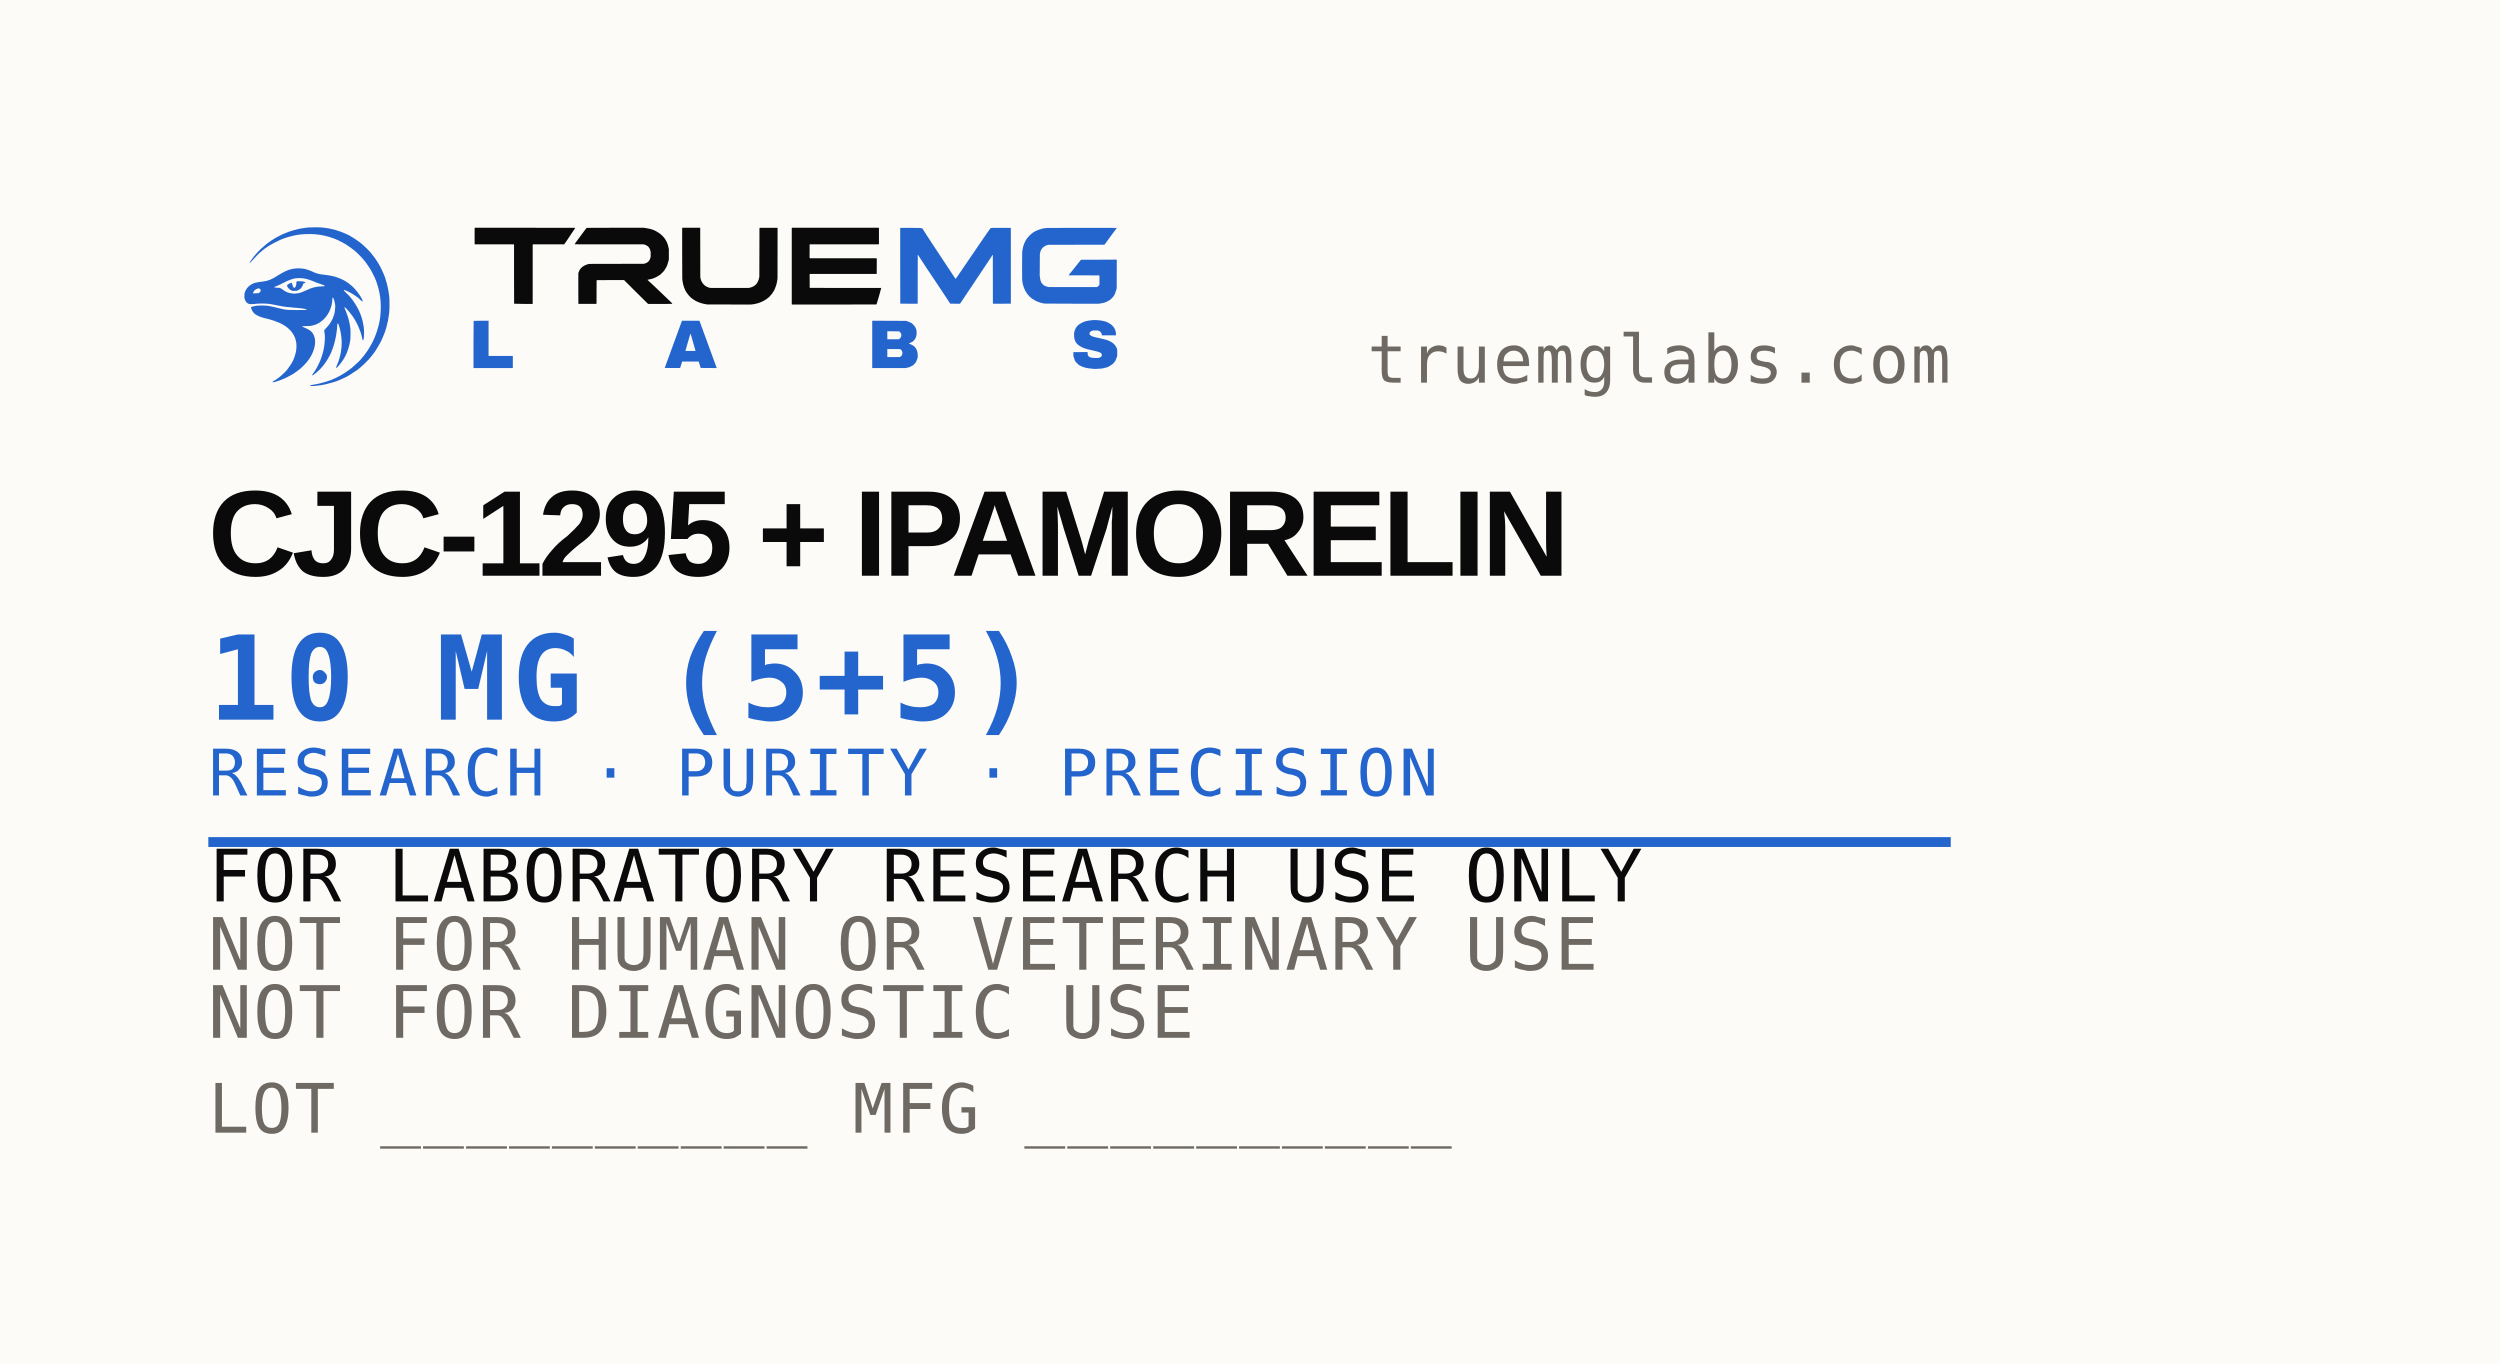
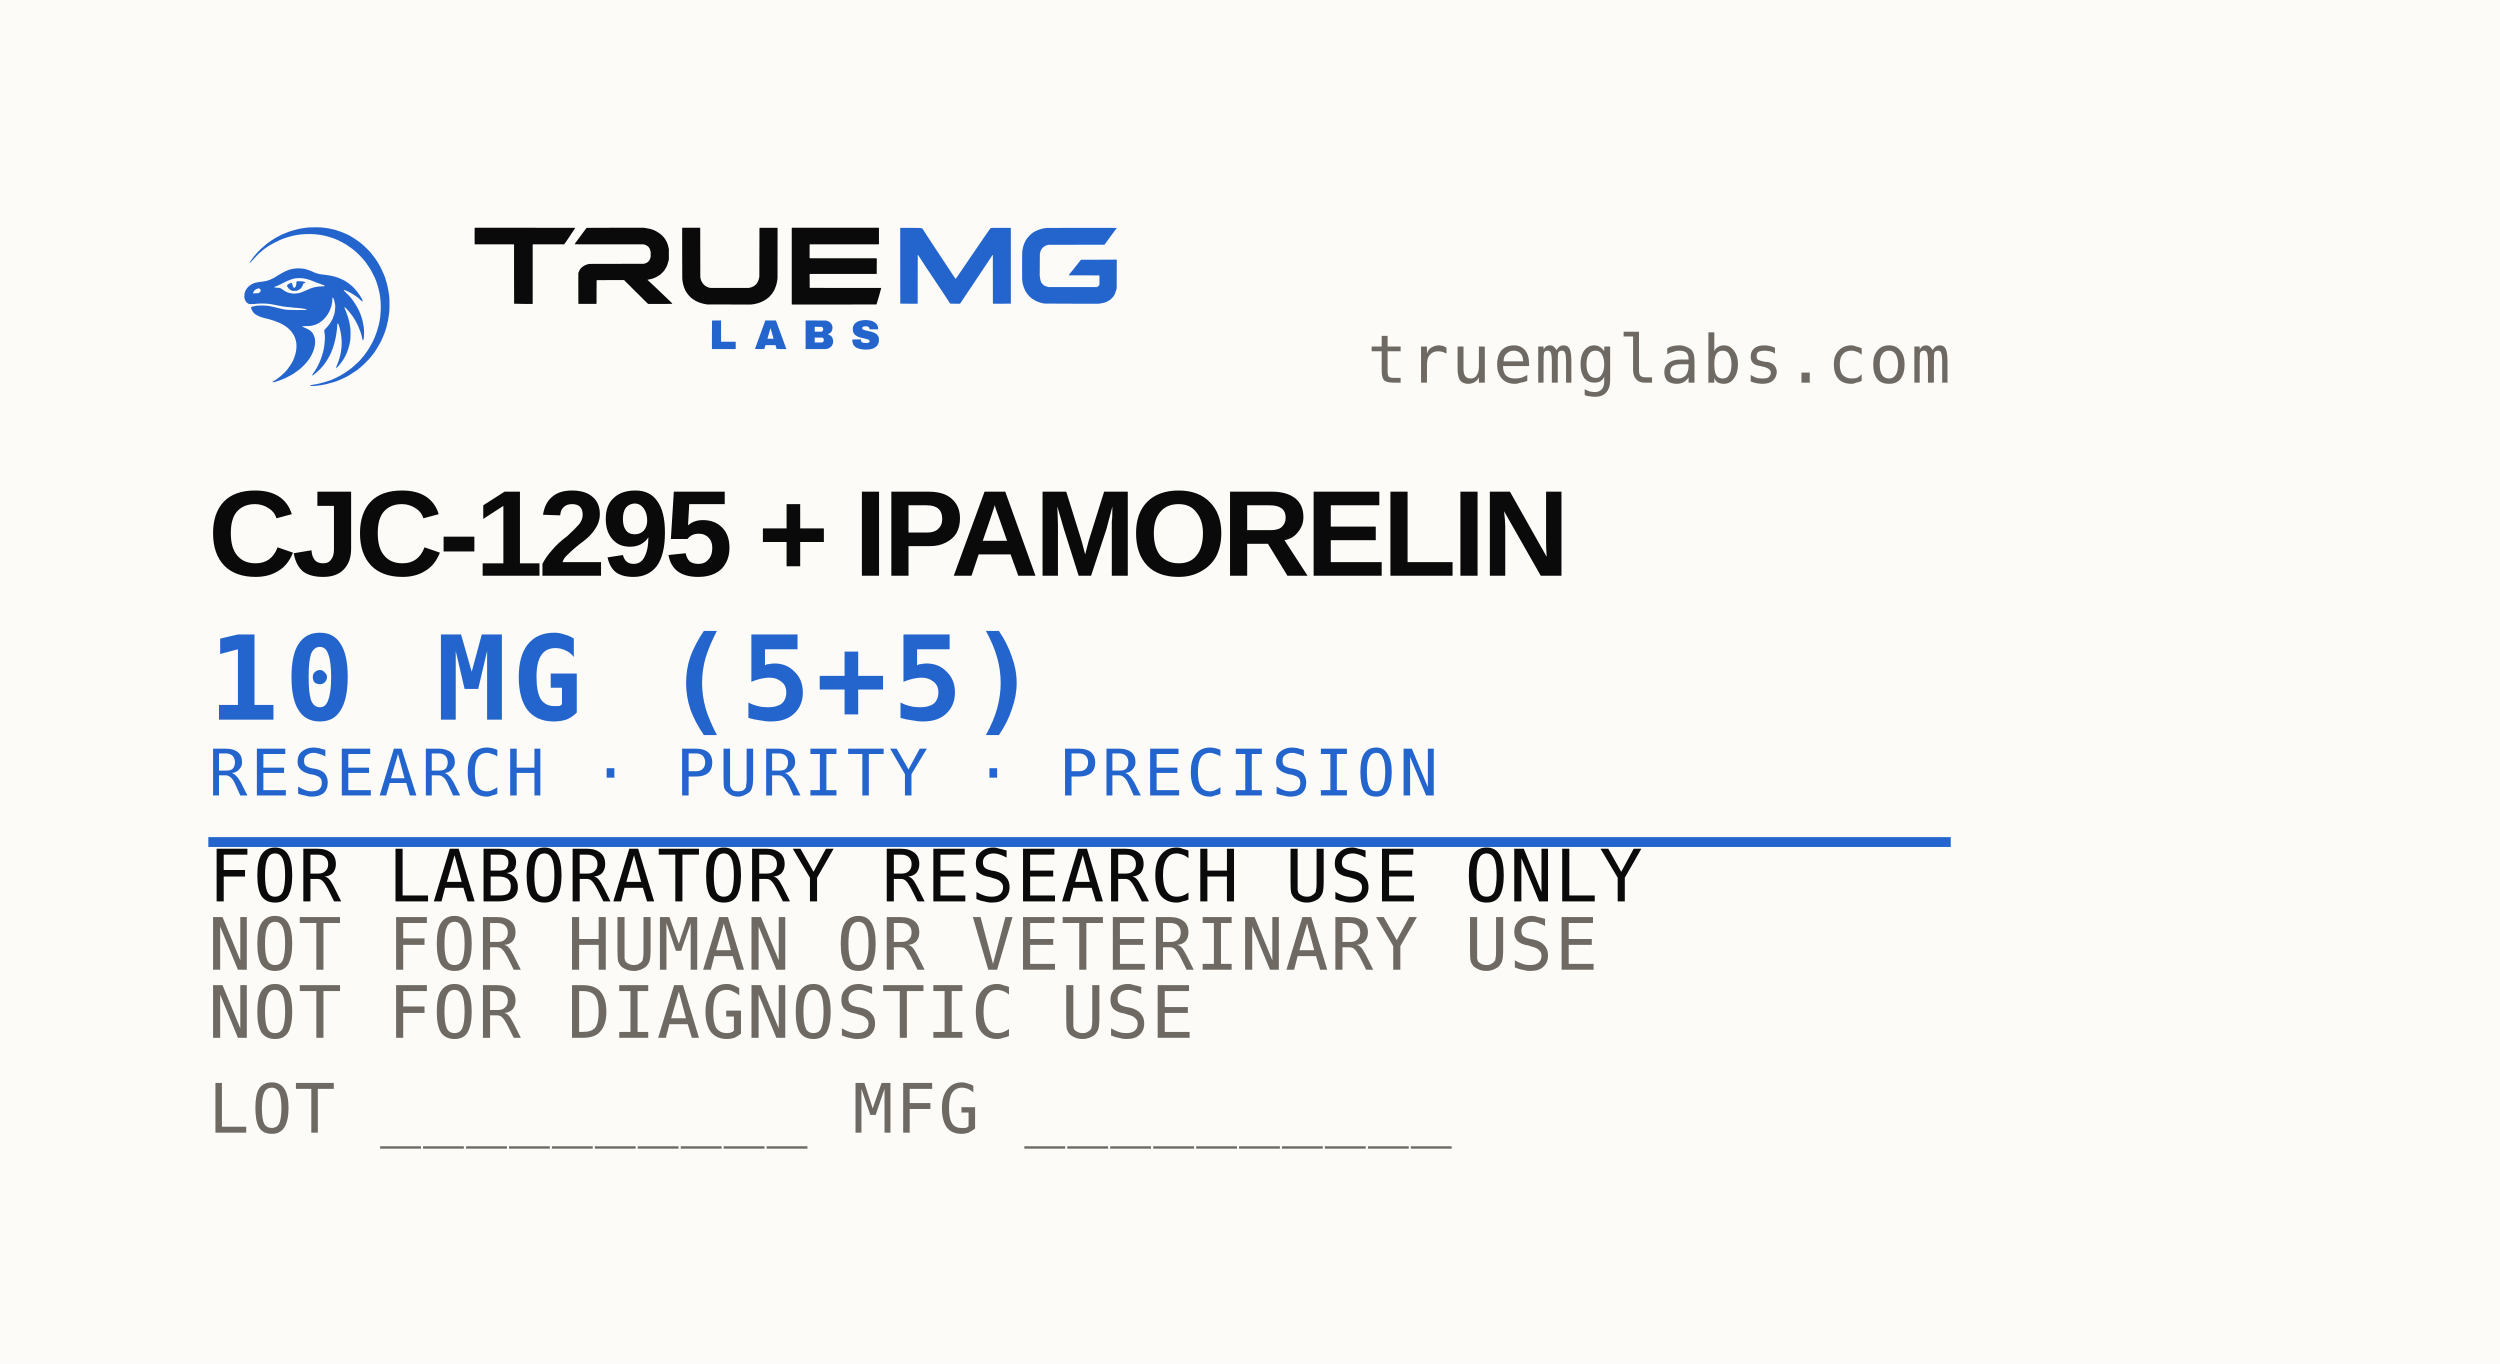
<svg xmlns="http://www.w3.org/2000/svg" width="66.0mm" height="36.0mm" viewBox="0 0 66.0 36.0">
  <rect x="0" y="0" width="66.0" height="36.0" fill="#FCFBF8" />
  <g transform="translate(5.500,5.300) scale(0.0035)">
    <g transform="translate(0,1600) scale(0.025,-0.025)" fill="#2365CD" stroke="none">
      <path d="M30400 55957 c-297 -16 -720 -59 -940 -94 -220 -35 -598 -91 -840 -124 -768 -105 -982 -149 -2060 -419 -187 -47 -520 -130 -740 -184 -821 -204 -2477 -801 -3440 -1242 -528 -241 -1624 -809 -2100 -1086 -590 -345 -2063 -1335 -2434 -1636 -184 -150 -429 -344 -546 -432 -225 -171 -418 -340 -1592 -1400 -171 -154 -354 -346 -408 -427 -53 -81 -151 -178 -217 -217 -65 -39 -332 -323 -591 -631 -260 -307 -536 -632 -615 -722 -79 -90 -204 -252 -278 -361 -74 -110 -192 -263 -262 -340 -114 -126 -263 -343 -696 -1013 -216 -334 -206 -561 14 -319 54 61 220 236 368 390 148 154 351 382 453 506 583 717 1913 2044 2524 2520 187 146 376 305 420 354 124 139 986 773 1403 1033 152 95 430 269 617 387 719 454 2073 1166 2860 1505 308 133 603 269 657 303 136 88 871 359 1323 488 209 60 422 131 472 159 51 28 280 93 509 144 229 52 529 139 668 194 138 54 485 138 771 186 286 48 664 121 840 162 176 41 500 94 720 119 220 24 553 61 740 82 1195 135 2877 157 4140 55 2107 -171 3829 -563 6000 -1368 547 -203 1543 -682 2440 -1172 805 -441 925 -512 1273 -757 172 -121 406 -279 520 -351 314 -199 918 -640 1261 -920 168 -138 414 -333 546 -433 671 -512 2476 -2380 3072 -3178 171 -230 399 -535 507 -678 203 -270 597 -862 1144 -1720 301 -472 1075 -1973 1331 -2582 244 -582 288 -689 440 -1078 157 -402 526 -1548 526 -1634 0 -25 63 -271 139 -546 425 -1525 659 -3281 692 -5200 24 -1413 -143 -3550 -352 -4500 -43 -198 -116 -563 -160 -812 -45 -249 -115 -537 -156 -640 -40 -103 -95 -296 -122 -428 -70 -351 -400 -1420 -556 -1800 -45 -110 -126 -335 -179 -500 -303 -935 -1266 -2951 -1690 -3540 -48 -66 -136 -217 -195 -335 -59 -118 -223 -384 -363 -590 -141 -206 -291 -442 -333 -525 -80 -157 -865 -1223 -1119 -1521 -80 -93 -265 -302 -411 -463 -146 -160 -293 -345 -327 -409 -114 -218 -2195 -2185 -2830 -2676 -482 -373 -1297 -962 -1638 -1185 -187 -123 -392 -257 -455 -299 -933 -620 -1772 -1089 -2765 -1547 -1211 -558 -1273 -583 -2220 -892 -165 -54 -462 -153 -659 -220 -404 -137 -1597 -460 -1841 -499 -88 -14 -268 -60 -400 -101 -132 -42 -497 -113 -811 -159 -315 -46 -711 -117 -880 -159 -170 -41 -410 -95 -534 -119 -231 -46 -397 -133 -347 -183 95 -94 798 -124 1312 -56 165 22 480 57 700 78 872 82 1752 214 2260 340 209 52 470 107 580 122 229 33 1212 293 1670 443 170 56 494 152 720 213 225 62 554 167 730 234 812 310 1131 440 1222 499 54 35 216 108 361 162 314 117 1446 662 1757 846 121 71 355 207 520 301 366 210 1934 1241 2396 1576 184 134 481 371 660 526 178 155 414 350 524 433 303 227 1686 1577 2220 2165 530 584 702 788 1026 1220 124 165 288 365 363 445 76 80 195 237 265 348 69 111 214 324 322 474 107 150 267 390 356 533 591 958 912 1505 1022 1741 70 149 190 374 268 501 77 128 192 355 255 505 63 150 272 615 464 1033 191 418 388 895 437 1060 48 165 128 376 176 469 47 93 114 299 147 457 34 159 105 389 159 511 54 123 134 394 178 603 44 209 133 578 197 820 205 766 368 1607 466 2396 53 420 127 980 164 1244 103 719 104 3773 2 4678 -40 351 -80 651 -89 666 -10 15 -53 304 -97 642 -44 338 -123 794 -176 1014 -53 220 -110 499 -126 620 -35 263 -450 1784 -595 2180 -56 154 -103 326 -103 383 -1 57 -46 192 -102 300 -55 108 -130 296 -165 417 -36 121 -106 301 -157 400 -51 99 -137 297 -190 440 -127 339 -665 1495 -792 1700 -54 88 -134 241 -177 340 -180 415 -1143 1960 -1598 2567 -399 531 -784 1023 -1271 1625 -285 353 -1603 1669 -2131 2128 -215 187 -483 422 -594 522 -112 101 -303 252 -424 337 -121 85 -274 203 -340 262 -268 241 -2259 1538 -2760 1799 -154 81 -352 185 -440 232 -251 134 -937 448 -980 448 -21 0 -151 53 -289 119 -523 248 -1616 649 -2243 823 -194 54 -383 113 -420 133 -38 19 -212 65 -388 103 -176 37 -574 130 -885 205 -311 75 -689 154 -840 175 -151 22 -572 84 -935 139 -363 54 -912 118 -1220 141 -624 46 -2827 46 -3660 -1z" />
      <path d="M26520 43595 c-1503 -101 -2804 -534 -4460 -1485 -714 -409 -983 -571 -1100 -661 -55 -43 -163 -110 -240 -149 -77 -40 -201 -119 -276 -176 -252 -192 -912 -540 -1832 -966 -362 -168 -1371 -434 -1832 -483 -220 -24 -849 -105 -1397 -181 -1084 -151 -1615 -302 -2108 -598 -124 -75 -244 -136 -267 -136 -23 0 -123 -62 -222 -138 -99 -75 -243 -170 -319 -210 -194 -101 -835 -791 -958 -1032 -57 -110 -148 -261 -204 -335 -55 -74 -113 -191 -127 -260 -15 -69 -77 -242 -139 -385 -93 -215 -119 -350 -150 -780 -62 -878 26 -1314 388 -1935 234 -401 636 -717 1052 -828 273 -73 1001 -73 1501 0 1439 208 4011 182 5050 -52 99 -22 459 -87 800 -145 341 -57 728 -138 860 -179 132 -41 510 -114 840 -162 330 -47 780 -129 1000 -181 220 -51 607 -113 860 -136 253 -24 865 -80 1360 -124 495 -45 981 -98 1080 -118 99 -20 306 -37 460 -38 354 -3 1780 -140 2269 -220 561 -91 1231 -246 1282 -297 107 -107 -50 -145 -708 -168 -1005 -37 -4364 -9 -5019 41 -919 71 -2277 343 -3524 706 -295 86 -642 164 -1920 435 -801 170 -2892 235 -3833 119 -689 -85 -1433 -246 -1627 -352 -142 -77 -161 -105 -172 -254 -7 -100 14 -219 54 -296 36 -70 115 -247 175 -392 132 -321 525 -849 832 -1119 668 -585 2172 -1205 3551 -1464 184 -34 412 -90 507 -124 95 -34 263 -78 373 -99 481 -89 2334 -717 2607 -883 70 -43 250 -120 400 -172 244 -83 464 -195 1313 -665 764 -423 1614 -1125 2248 -1858 531 -613 1106 -1620 1268 -2220 39 -143 124 -429 189 -636 240 -761 257 -2233 37 -3317 -217 -1075 -632 -2255 -1116 -3173 -229 -434 -819 -1321 -1340 -2014 -1001 -1331 -3082 -3113 -4317 -3698 -201 -95 -291 -207 -251 -311 40 -104 505 -42 935 126 201 79 390 143 420 143 30 0 161 38 291 85 130 47 425 153 656 235 1057 378 1752 700 3120 1446 773 421 1073 619 2200 1450 708 522 898 688 1617 1407 888 889 1167 1215 1709 1992 459 658 952 1543 1074 1925 28 88 87 232 131 320 162 320 426 1184 487 1588 34 226 81 482 105 568 24 86 47 446 51 800 5 574 -6 700 -108 1164 -196 892 -591 1610 -1163 2111 -348 305 -1330 854 -1763 986 -288 88 -828 392 -822 463 7 83 242 104 886 80 867 -32 1816 58 2336 222 198 62 469 141 603 175 749 190 2014 1010 2759 1788 834 871 1481 1889 1872 2948 371 1003 586 2015 587 2767 0 510 43 700 159 700 169 0 460 -829 623 -1780 l107 -620 -22 -660 c-20 -592 -86 -1119 -231 -1831 -41 -202 -387 -1161 -474 -1316 -22 -40 -93 -192 -157 -337 -367 -838 -1079 -1848 -1882 -2673 -599 -615 -608 -633 -509 -1135 146 -744 192 -1447 147 -2272 -48 -871 -109 -1582 -139 -1632 -12 -18 -67 -361 -124 -762 -56 -401 -146 -867 -198 -1036 -53 -168 -107 -378 -122 -466 -14 -88 -78 -322 -141 -520 -64 -198 -160 -504 -214 -680 -152 -499 -411 -1216 -459 -1274 -24 -29 -90 -177 -147 -329 -57 -152 -145 -349 -195 -437 -51 -88 -122 -250 -158 -360 -36 -110 -119 -281 -185 -380 -66 -99 -120 -197 -120 -218 0 -20 -72 -160 -160 -310 -88 -149 -235 -402 -327 -562 -315 -549 -487 -810 -761 -1157 -516 -654 -501 -911 32 -556 404 269 1699 1403 2036 1782 132 149 367 412 523 584 778 860 1696 2237 2305 3457 131 264 289 579 351 700 62 121 141 322 177 448 36 125 128 358 204 519 77 160 140 315 140 345 0 29 52 183 115 341 392 980 975 3467 1107 4727 32 308 86 767 118 1020 33 253 61 649 62 880 5 962 253 961 558 -3 94 -296 211 -735 261 -977 49 -242 135 -611 191 -820 55 -209 121 -587 145 -840 25 -253 62 -559 82 -680 172 -1013 156 -2619 -38 -3940 -42 -286 -88 -619 -102 -740 -14 -121 -76 -427 -137 -680 -61 -253 -150 -622 -197 -820 -127 -538 -590 -1900 -721 -2122 -39 -66 -146 -312 -238 -546 -153 -393 -176 -552 -79 -552 54 0 393 237 393 275 0 17 149 195 331 395 955 1050 1835 2420 2383 3710 337 792 716 1965 832 2574 36 190 109 535 161 766 162 707 225 1653 199 3000 -22 1204 -30 1285 -245 2420 -174 915 -259 1298 -325 1453 -34 81 -78 246 -98 366 -20 121 -90 346 -154 500 -65 155 -172 452 -238 661 -219 697 -371 1096 -590 1549 -225 468 -255 587 -158 625 60 23 542 -311 542 -375 0 -18 167 -210 371 -426 204 -216 424 -465 490 -553 65 -88 227 -295 361 -460 806 -1000 1475 -2061 2055 -3260 159 -330 307 -633 329 -674 87 -161 473 -1149 536 -1371 37 -129 117 -352 179 -495 130 -300 330 -1063 443 -1694 78 -431 162 -666 238 -666 74 0 192 250 233 495 136 809 151 2549 29 3405 -164 1155 -478 2567 -677 3046 -53 129 -120 333 -147 454 -28 121 -91 301 -140 400 -49 99 -112 252 -139 340 -263 842 -1447 2937 -2313 4092 -647 863 -1321 1593 -2113 2292 -380 335 -559 564 -507 649 35 57 368 -4 513 -94 72 -44 234 -116 359 -159 125 -43 285 -113 354 -156 69 -43 225 -117 346 -164 193 -76 779 -416 1600 -929 143 -89 368 -246 500 -349 132 -103 324 -236 427 -295 103 -59 226 -156 273 -217 47 -60 209 -209 361 -330 151 -121 341 -298 423 -393 147 -172 412 -367 500 -367 65 0 11 374 -86 593 -41 95 -200 374 -352 620 -152 246 -308 510 -346 587 -75 150 -584 868 -818 1153 -619 756 -1136 1324 -1463 1607 -910 786 -1306 1090 -1806 1385 -172 102 -385 235 -473 295 -208 143 -717 397 -1153 577 -191 79 -504 209 -697 289 -192 80 -485 187 -650 238 -165 50 -453 139 -640 196 -545 168 -1843 407 -2580 476 -374 34 -869 97 -1100 139 -231 41 -582 94 -780 116 -361 41 -1191 293 -1520 460 -595 303 -1597 706 -2220 892 -828 248 -1011 292 -1227 295 -114 1 -339 19 -500 39 -451 57 -1085 72 -1593 38z m1750 -2955 c603 -47 1755 -303 2219 -493 182 -75 385 -148 451 -164 66 -15 237 -80 380 -143 809 -358 2387 -945 3079 -1146 331 -96 539 -198 665 -324 l62 -61 -65 -65 c-53 -53 -213 -68 -952 -89 -973 -28 -1196 -54 -1970 -230 -915 -207 -1807 -533 -2759 -1007 -349 -173 -1455 -617 -1800 -722 -198 -60 -1095 -189 -1477 -212 -768 -46 -2093 236 -2671 568 -510 292 -675 400 -952 621 -165 132 -444 309 -620 393 l-320 152 -722 36 c-406 19 -761 55 -810 82 -106 56 -115 157 -18 191 39 13 178 68 310 123 132 55 384 151 560 213 176 62 653 285 1060 495 407 211 947 483 1200 605 253 122 559 273 680 335 121 62 328 144 460 181 132 37 313 110 402 161 90 52 307 131 483 176 176 45 382 108 458 139 375 156 1784 254 2667 185z m-12741 -3188 c84 -49 157 -141 206 -259 153 -369 -11 -726 -452 -985 l-183 -108 -600 0 c-407 0 -628 -16 -687 -50 -118 -67 -232 -63 -294 11 -172 208 461 1091 900 1255 118 44 284 119 368 165 187 103 540 89 742 -29z" />
      <path d="M26687 39620 l-119 -100 -18 -470 c-17 -409 -36 -512 -147 -790 -197 -494 -466 -674 -672 -450 -159 174 -361 642 -408 950 -51 326 -114 458 -237 490 -131 34 -1056 -420 -1251 -615 -316 -316 318 -1235 1125 -1629 l379 -186 681 3 680 2 425 205 c315 151 495 269 691 452 333 312 649 831 725 1190 68 324 93 351 426 450 314 94 364 159 230 301 -178 190 -840 297 -1832 297 l-559 0 -119 -100z" />
    </g>
  </g>
  <g transform="translate(12.500,6.000) scale(0.003017)">
    <g transform="translate(0,681) scale(0.025,-0.025)" stroke="none">
      <g fill="#0A0A0B">
        <path d="M465 27020 l-58 -59 -15 -2770 c-8 -1524 0 -2802 18 -2841 l33 -70 6816 0 6815 0 61 -61 61 -61 -3 -10322 c-2 -5867 12 -10336 32 -10355 19 -18 1457 -45 3195 -61 l3160 -28 70 77 70 78 0 10325 0 10325 77 42 78 41 5439 0 5440 0 86 110 c125 160 843 1198 1065 1538 295 455 724 1099 1709 2569 l910 1356 -12 104 -12 103 -17488 9 -17488 9 -59 -58z" />
        <path d="M39653 27037 c-49 -18 -221 -200 -384 -405 -458 -576 -1855 -2468 -2161 -2925 -179 -268 -743 -1037 -1416 -1929 -166 -221 -278 -407 -266 -440 l22 -57 12086 -12 12086 -12 278 -88 c640 -203 1152 -536 1485 -965 307 -395 445 -712 569 -1304 l66 -320 0 -800 0 -800 -66 -300 c-181 -812 -569 -1408 -1152 -1768 -273 -168 -352 -202 -789 -341 l-351 -111 -9580 -21 -9580 -22 -300 -72 c-898 -215 -1753 -647 -2317 -1169 -555 -514 -833 -960 -1109 -1776 l-74 -220 -9 -5315 c-6 -2923 5 -5341 24 -5374 l33 -60 3113 -1 3113 0 48 65 47 66 6 4063 c3 2235 15 4080 27 4100 13 21 2011 36 4813 36 l4790 0 4138 -4134 c2275 -2274 4176 -4155 4224 -4180 l88 -46 3836 0 c2110 0 4003 12 4207 26 l369 26 19 50 c22 57 -449 537 -1427 1453 -693 648 -3219 3069 -3680 3525 -144 143 -513 492 -821 776 -307 284 -765 716 -1018 960 -460 444 -678 647 -1334 1239 l-350 316 13 64 12 65 180 30 c98 16 287 47 419 68 1108 179 2211 624 3280 1324 l560 366 620 626 620 626 263 400 c457 695 732 1203 890 1648 218 612 370 1114 408 1352 14 88 56 250 92 360 l67 200 0 1860 0 1860 -67 280 c-37 154 -105 451 -152 660 -425 1916 -1544 3522 -3281 4711 -1373 939 -2719 1447 -4380 1652 -176 22 -437 66 -580 99 l-260 59 -9960 -6 c-5478 -3 -9999 -20 -10047 -38z" />
        <path d="M73081 27003 l-41 -78 3 -8632 c2 -4748 18 -8831 36 -9073 101 -1383 432 -2698 970 -3860 66 -143 137 -296 156 -340 20 -44 107 -188 194 -320 88 -132 189 -294 225 -360 209 -379 985 -1283 1459 -1702 967 -852 2219 -1538 3517 -1926 650 -194 1101 -302 1480 -354 165 -23 381 -62 480 -87 l180 -46 7678 -14 7679 -14 341 41 c875 105 996 127 1782 328 1078 274 2363 850 3164 1418 90 64 252 177 360 252 187 130 549 429 780 644 172 160 902 995 1009 1154 55 80 204 315 333 521 129 206 275 440 325 520 50 80 106 181 125 225 20 44 83 188 142 320 184 414 294 707 421 1120 67 220 148 481 179 580 32 99 77 306 101 460 24 154 62 337 84 406 22 69 70 384 107 700 l66 574 11 8700 12 8700 -51 100 -50 100 -3067 0 -3067 0 -52 -52 -52 -52 -24 -8508 -24 -8508 -44 -260 c-110 -664 -270 -1122 -588 -1684 -416 -734 -817 -1122 -1520 -1473 -547 -273 -643 -308 -1159 -424 l-449 -100 -6776 10 -6776 11 -200 71 c-110 39 -290 99 -400 133 -249 78 -763 334 -1012 503 -573 388 -1285 1345 -1482 1993 -23 77 -72 239 -109 360 -36 121 -85 364 -108 540 l-41 320 -14 8515 -13 8515 -45 55 -46 55 -3073 0 -3074 0 -42 -77z" />
        <path d="M111470 27037 l-70 -41 0 -13357 0 -13356 77 -42 78 -41 14699 0 c8085 0 14727 11 14761 23 73 29 147 254 589 1797 45 154 107 361 140 460 63 190 147 481 240 830 105 394 171 630 288 1030 333 1138 450 1584 428 1620 l-25 40 -12447 1 c-6847 0 -12469 14 -12496 31 l-47 30 -13 2367 -12 2367 52 52 52 52 11644 8 11643 7 44 44 44 44 13 2601 14 2601 -64 97 -64 98 -11636 0 -11636 0 -65 65 -65 65 9 2319 10 2320 55 55 56 56 12035 0 12036 0 42 77 41 78 0 2733 0 2734 -61 88 -61 87 -15129 1 -15129 0 -70 -41z" />
      </g>
      <g fill="#2365CD">
        <path d="M149428 26991 l-69 -51 0 -13193 c0 -7256 10 -13210 23 -13230 14 -22 1228 -37 3012 -37 l2990 0 48 48 48 48 0 8485 c0 4667 11 8496 24 8510 51 51 137 -27 250 -225 101 -177 300 -490 866 -1360 66 -102 354 -541 640 -976 286 -435 601 -923 700 -1084 99 -162 321 -503 493 -760 172 -256 505 -753 740 -1103 235 -350 445 -663 467 -695 22 -31 510 -762 1084 -1623 574 -861 1170 -1754 1324 -1985 154 -231 405 -609 558 -840 153 -231 503 -754 776 -1163 274 -408 516 -772 538 -808 22 -36 195 -296 384 -577 189 -282 556 -836 816 -1232 1081 -1646 1205 -1838 1541 -2380 75 -121 155 -233 178 -249 22 -17 800 -30 1727 -30 l1686 -1 119 135 c65 75 217 295 338 490 237 384 977 1507 1354 2055 228 331 2457 3644 2617 3889 44 67 699 1051 1456 2187 757 1135 1423 2135 1480 2222 180 274 1884 2825 1961 2936 156 223 1269 1899 1393 2098 72 114 250 393 396 620 l265 412 64 -13 65 -12 10 -8456 10 -8455 45 -54 45 -54 3045 1 c1675 0 3068 15 3097 33 l52 33 3 9997 c2 5498 1 11430 -2 13183 l-5 3187 -64 64 -64 64 -3106 -3 -3106 -4 -378 -57 -379 -56 -90 -91 c-86 -86 -510 -688 -1208 -1715 -174 -255 -384 -561 -468 -680 -84 -119 -276 -396 -427 -616 -151 -220 -458 -665 -682 -990 -1061 -1535 -1504 -2184 -2993 -4392 -102 -151 -291 -424 -420 -606 -395 -558 -1826 -2658 -2692 -3952 -243 -363 -534 -795 -646 -960 -362 -533 -933 -1370 -1216 -1780 -151 -220 -481 -706 -734 -1080 -645 -958 -666 -976 -803 -710 -42 83 -173 285 -290 450 -117 165 -304 439 -414 609 -110 170 -319 485 -464 700 -262 388 -699 1050 -1710 2591 -288 440 -580 881 -649 980 -69 99 -254 378 -411 620 -158 242 -361 548 -451 680 -281 410 -2516 3790 -2639 3990 -64 104 -235 365 -380 580 -145 214 -333 498 -417 630 -84 132 -354 546 -599 920 -245 374 -615 940 -823 1259 -207 318 -435 660 -505 760 -71 99 -211 316 -313 481 -101 165 -291 462 -420 660 -130 198 -296 457 -368 575 -72 117 -167 271 -211 341 -44 69 -139 228 -212 352 -169 288 -192 306 -474 358 -129 23 -333 61 -454 84 l-220 41 -3341 16 -3341 15 -70 -51z" />
        <path d="M200748 27015 c-12 -12 -199 -36 -415 -54 -432 -34 -1041 -135 -1353 -224 -1056 -300 -1666 -529 -2360 -890 -1428 -741 -2792 -2118 -3512 -3547 -409 -812 -663 -1509 -787 -2160 -25 -132 -70 -357 -100 -500 -79 -379 -135 -742 -162 -1060 -43 -494 -55 -9253 -14 -9700 56 -610 149 -1204 259 -1660 102 -419 325 -1132 377 -1200 16 -22 80 -166 140 -320 130 -331 384 -846 530 -1076 305 -481 394 -610 605 -874 491 -615 1084 -1182 1642 -1570 290 -202 1442 -860 1505 -860 28 0 101 -26 164 -59 200 -104 621 -251 1093 -383 253 -70 546 -153 651 -184 105 -31 330 -75 500 -97 170 -23 390 -53 489 -68 99 -14 4347 -33 9440 -40 l9260 -14 540 64 c656 78 1322 222 1791 386 457 161 1227 540 1629 803 397 259 1101 959 1378 1369 420 622 746 1395 972 2303 l125 500 14 4945 15 4946 -71 71 -71 71 -1581 -27 c-870 -14 -3652 -26 -6184 -26 l-4603 0 -358 -430 c-730 -878 -909 -1102 -1673 -2099 -240 -314 -558 -715 -706 -891 -148 -176 -383 -466 -523 -644 -337 -431 -699 -871 -887 -1081 -88 -98 -148 -202 -140 -243 l14 -72 5305 -10 5304 -10 53 -64 53 -63 2 -1507 2 -1506 -91 -224 c-110 -274 -304 -474 -603 -623 l-226 -113 -8400 4 -8400 4 -320 70 c-469 102 -882 246 -1179 409 l-261 145 -360 364 -361 364 -139 260 c-255 475 -361 834 -439 1480 -25 209 -65 499 -88 643 l-43 264 25 3744 25 3744 40 105 c22 58 40 190 41 293 1 337 223 944 505 1380 483 748 1297 1294 2194 1474 l240 48 9794 23 9795 22 117 140 c64 77 166 212 225 299 139 203 491 691 749 1038 529 712 1029 1396 1202 1646 106 153 235 331 287 397 354 447 648 839 1069 1427 120 168 302 408 403 532 l184 226 -13 87 -12 88 -12145 8 c-6680 5 -12155 -1 -12167 -13z" />
      </g>
    </g>
-     <g transform="translate(0,811.8) scale(2.00071)">
+     <g transform="translate(2086.5,811.8) scale(1.209881)">
      <g transform="translate(0,214) scale(0.025,-0.025)" fill="#2365CD" stroke="none">
-         <path d="M108180 8534 c-883 -105 -1223 -191 -1720 -433 -723 -354 -1137 -832 -1320 -1524 l-62 -237 -3 -388 c-4 -854 255 -1416 851 -1840 580 -413 916 -536 2354 -856 1425 -317 1640 -428 1640 -841 l0 -141 -113 -114 -114 -113 -214 -63 -214 -64 -425 0 c-504 0 -844 55 -1052 172 l-152 85 -83 134 -83 134 -20 258 -21 258 -1245 -10 -1244 -11 9 -334 9 -334 66 -266 c36 -146 121 -374 189 -506 l125 -240 281 -282 281 -281 281 -146 c560 -291 1154 -435 2099 -509 l500 -39 606 38 606 39 461 117 462 116 312 163 c696 362 1073 805 1299 1525 l94 299 -2 560 -2 560 -94 240 c-217 556 -654 973 -1318 1259 -413 178 -717 261 -1834 501 -954 205 -1224 295 -1434 476 l-146 126 -4 173 -5 172 146 134 147 134 173 52 173 51 400 1 400 1 151 -53 c299 -106 549 -418 549 -685 l0 -122 1240 0 1240 0 0 232 c0 429 -157 880 -432 1244 -232 306 -531 541 -948 745 l-360 176 -388 100 c-588 151 -1538 223 -2092 157z" />
-         <path d="M27 8413 c-15 -14 -27 -1877 -27 -4140 l0 -4113 3440 0 3440 0 0 1060 0 1060 -2120 0 -2120 0 0 3080 0 3080 -1293 0 c-712 0 -1306 -12 -1320 -27z" />
-         <path d="M36449 8370 c-16 -38 -696 -1897 -1510 -4130 l-1482 -4060 1338 -11 c735 -5 1345 -2 1355 8 10 10 94 267 186 571 l167 552 1453 0 1453 0 166 -560 166 -560 1408 -11 1408 -10 -54 150 c-226 634 -2882 7899 -2925 8001 l-54 130 -1523 0 -1524 0 -28 -70z m1733 -2892 c92 -340 278 -981 413 -1425 135 -444 245 -826 245 -850 l0 -43 -880 0 -880 0 0 35 c0 20 118 428 261 908 144 480 325 1099 402 1375 77 276 150 534 162 574 12 40 41 66 65 58 l43 -14 169 -618z" />
-         <path d="M69760 4303 l0 -4143 2902 0 2901 0 309 62 308 62 334 158 333 158 252 251 251 252 125 248 c69 137 153 351 185 477 l60 229 -1 321 c-1 601 -160 1085 -470 1430 -201 224 -556 447 -848 535 -133 40 -241 82 -241 95 0 12 146 91 325 175 l324 152 189 177 c231 216 381 483 460 821 l61 257 0 322 1 321 -62 239 c-83 323 -270 621 -559 892 l-241 226 -260 128 c-143 71 -368 160 -499 198 l-239 69 -2950 15 -2950 15 0 -4142z m4807 2197 c59 -44 145 -145 190 -225 l83 -146 0 -196 0 -196 -90 -178 -90 -178 -136 -91 -136 -90 -994 0 -994 0 0 702 0 702 1030 -12 1030 -12 107 -80z m151 -3079 c149 -77 276 -287 306 -506 l24 -176 -47 -179 c-53 -196 -161 -336 -329 -424 l-108 -56 -1082 0 -1082 0 0 700 0 700 1102 0 1102 0 114 -59z" />
+         <g transform="translate(0.0,0)">
+           <path d="M27 8413 c-15 -14 -27 -1877 -27 -4140 l0 -4113 3440 0 3440 0 0 1060 0 1060 -2120 0 -2120 0 0 3080 0 3080 -1293 0 c-712 0 -1306 -12 -1320 -27z" />
+         </g>
+         <g transform="translate(-21015.9,0)">
+           <path d="M36449 8370 c-16 -38 -696 -1897 -1510 -4130 l-1482 -4060 1338 -11 c735 -5 1345 -2 1355 8 10 10 94 267 186 571 l167 552 1453 0 1453 0 166 -560 166 -560 1408 -11 1408 -10 -54 150 c-226 634 -2882 7899 -2925 8001 l-54 130 -1523 0 -1524 0 -28 -70z m1733 -2892 c92 -340 278 -981 413 -1425 135 -444 245 -826 245 -850 l0 -43 -880 0 -880 0 0 35 c0 20 118 428 261 908 144 480 325 1099 402 1375 77 276 150 534 162 574 12 40 41 66 65 58 l43 -14 169 -618z" />
+         </g>
+         <g transform="translate(-42657.8,0)">
+           <path d="M69760 4303 l0 -4143 2902 0 2901 0 309 62 308 62 334 158 333 158 252 251 251 252 125 248 c69 137 153 351 185 477 l60 229 -1 321 c-1 601 -160 1085 -470 1430 -201 224 -556 447 -848 535 -133 40 -241 82 -241 95 0 12 146 91 325 175 l324 152 189 177 c231 216 381 483 460 821 l61 257 0 322 1 321 -62 239 c-83 323 -270 621 -559 892 l-241 226 -260 128 c-143 71 -368 160 -499 198 l-239 69 -2950 15 -2950 15 0 -4142z m4807 2197 c59 -44 145 -145 190 -225 l83 -146 0 -196 0 -196 -90 -178 -90 -178 -136 -91 -136 -90 -994 0 -994 0 0 702 0 702 1030 -12 1030 -12 107 -80z m151 -3079 c149 -77 276 -287 306 -506 l24 -176 -47 -179 c-53 -196 -161 -336 -329 -424 l-108 -56 -1082 0 -1082 0 0 700 0 700 1102 0 1102 0 114 -59z" />
+         </g>
+         <g transform="translate(-64316.7,0)">
+           <path d="M108180 8534 c-883 -105 -1223 -191 -1720 -433 -723 -354 -1137 -832 -1320 -1524 l-62 -237 -3 -388 c-4 -854 255 -1416 851 -1840 580 -413 916 -536 2354 -856 1425 -317 1640 -428 1640 -841 l0 -141 -113 -114 -114 -113 -214 -63 -214 -64 -425 0 c-504 0 -844 55 -1052 172 l-152 85 -83 134 -83 134 -20 258 -21 258 -1245 -10 -1244 -11 9 -334 9 -334 66 -266 c36 -146 121 -374 189 -506 l125 -240 281 -282 281 -281 281 -146 c560 -291 1154 -435 2099 -509 l500 -39 606 38 606 39 461 117 462 116 312 163 c696 362 1073 805 1299 1525 l94 299 -2 560 -2 560 -94 240 c-217 556 -654 973 -1318 1259 -413 178 -717 261 -1834 501 -954 205 -1224 295 -1434 476 l-146 126 -4 173 -5 172 146 134 147 134 173 52 173 51 400 1 400 1 151 -53 c299 -106 549 -418 549 -685 l0 -122 1240 0 1240 0 0 232 c0 429 -157 880 -432 1244 -232 306 -531 541 -948 745 l-360 176 -388 100 c-588 151 -1538 223 -2092 157z" />
+         </g>
      </g>
    </g>
  </g>
  <text x="51.50" y="10.10" text-anchor="end" font-family="IBM Plex Mono, SF Mono, Menlo, monospace" font-size="1.75" letter-spacing="0.05" fill="#6E6A63">truemglabs.com</text>
  <text x="5.5" y="15.20" font-family="Archivo Black, Archivo, Helvetica Neue, Arial, sans-serif" font-weight="900" font-size="3.22" letter-spacing="-0.12" fill="#0A0A0B">CJC-1295 + IPAMORELIN</text>
  <text x="5.5" y="19.00" font-family="IBM Plex Mono, SF Mono, Menlo, monospace" font-weight="600" font-size="3.10" letter-spacing="0.14" fill="#2365CD">10 MG (5+5)</text>
  <text x="5.5" y="21.00" font-family="IBM Plex Mono, SF Mono, Menlo, monospace" font-size="1.7" letter-spacing="0.1" fill="#2365CD">RESEARCH · PURITY · PRECISION</text>
  <rect x="5.5" y="22.10" width="46.00" height="0.26" fill="#2365CD" />
  <text x="5.5" y="23.80" font-family="IBM Plex Mono, SF Mono, Menlo, monospace" font-size="1.90" letter-spacing="0.04" fill="#0A0A0B">FOR LABORATORY RESEARCH USE ONLY</text>
  <text x="5.5" y="25.60" font-family="IBM Plex Mono, SF Mono, Menlo, monospace" font-size="1.90" letter-spacing="0.04" fill="#6E6A63">NOT FOR HUMAN OR VETERINARY USE</text>
  <text x="5.5" y="27.40" font-family="IBM Plex Mono, SF Mono, Menlo, monospace" font-size="1.90" letter-spacing="0.04" fill="#6E6A63">NOT FOR DIAGNOSTIC USE</text>
  <text x="5.5" y="29.90" font-family="IBM Plex Mono, SF Mono, Menlo, monospace" font-size="1.80" letter-spacing="0.05" fill="#6E6A63">LOT __________   MFG __________</text>
</svg>
